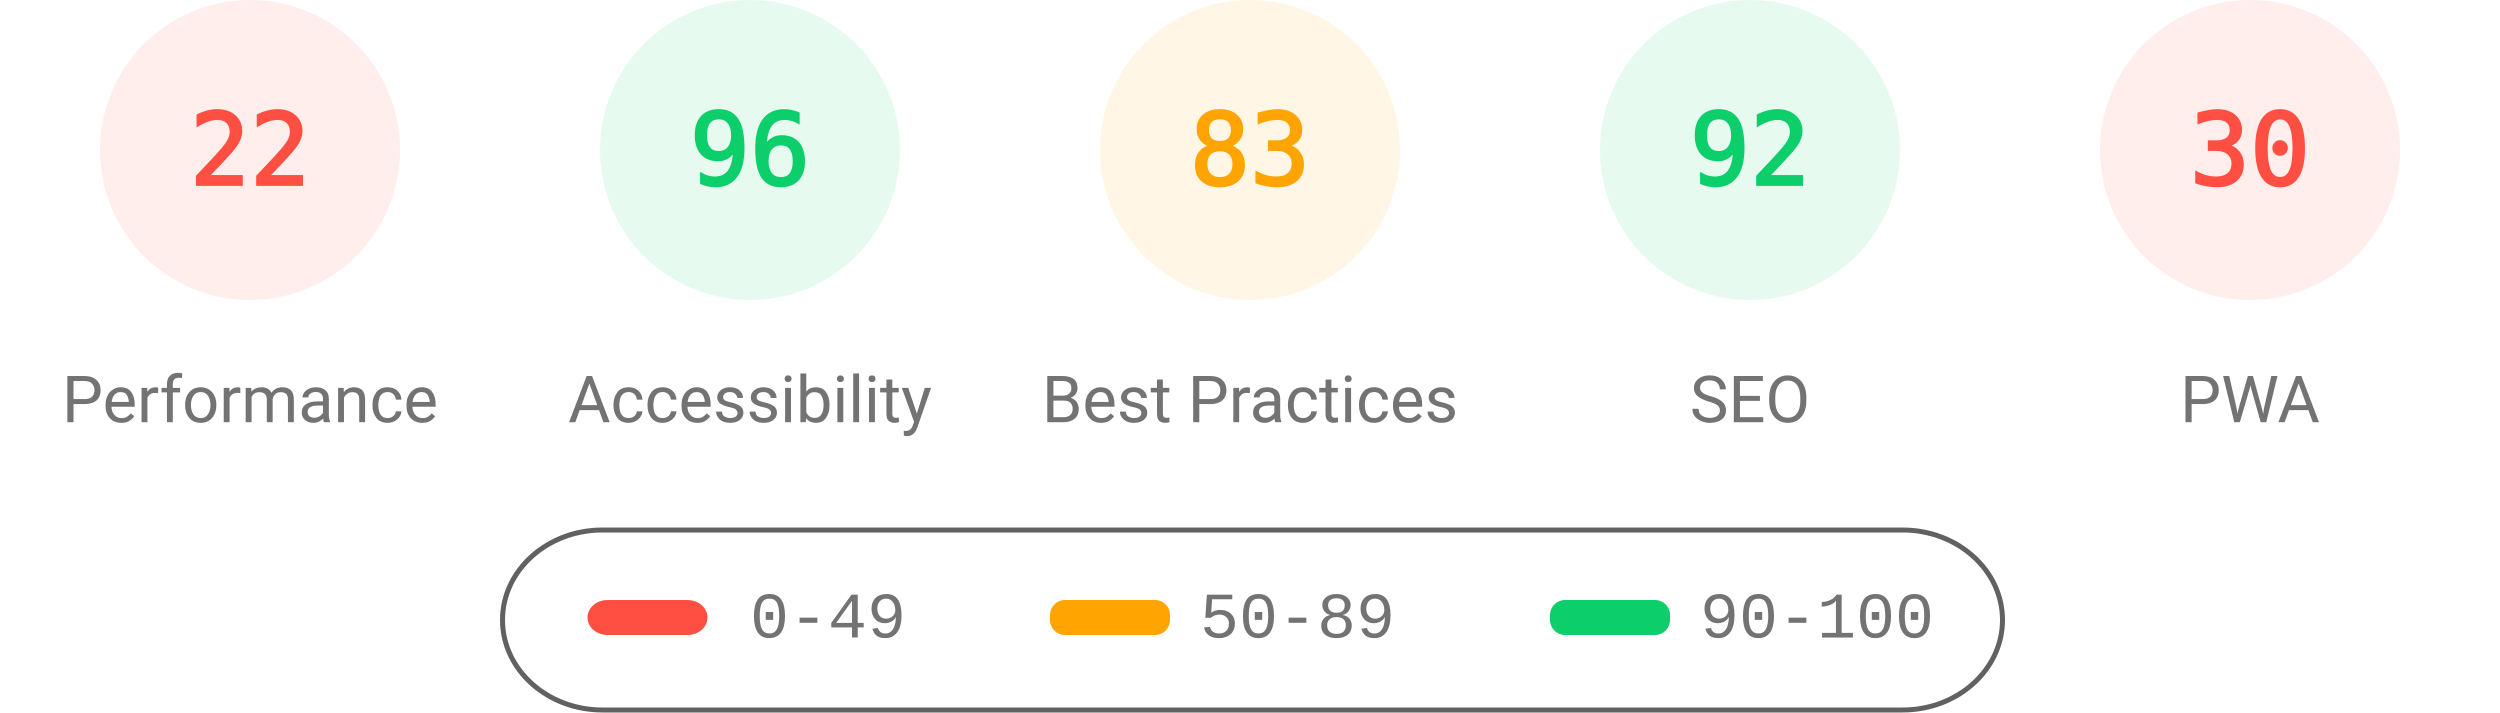
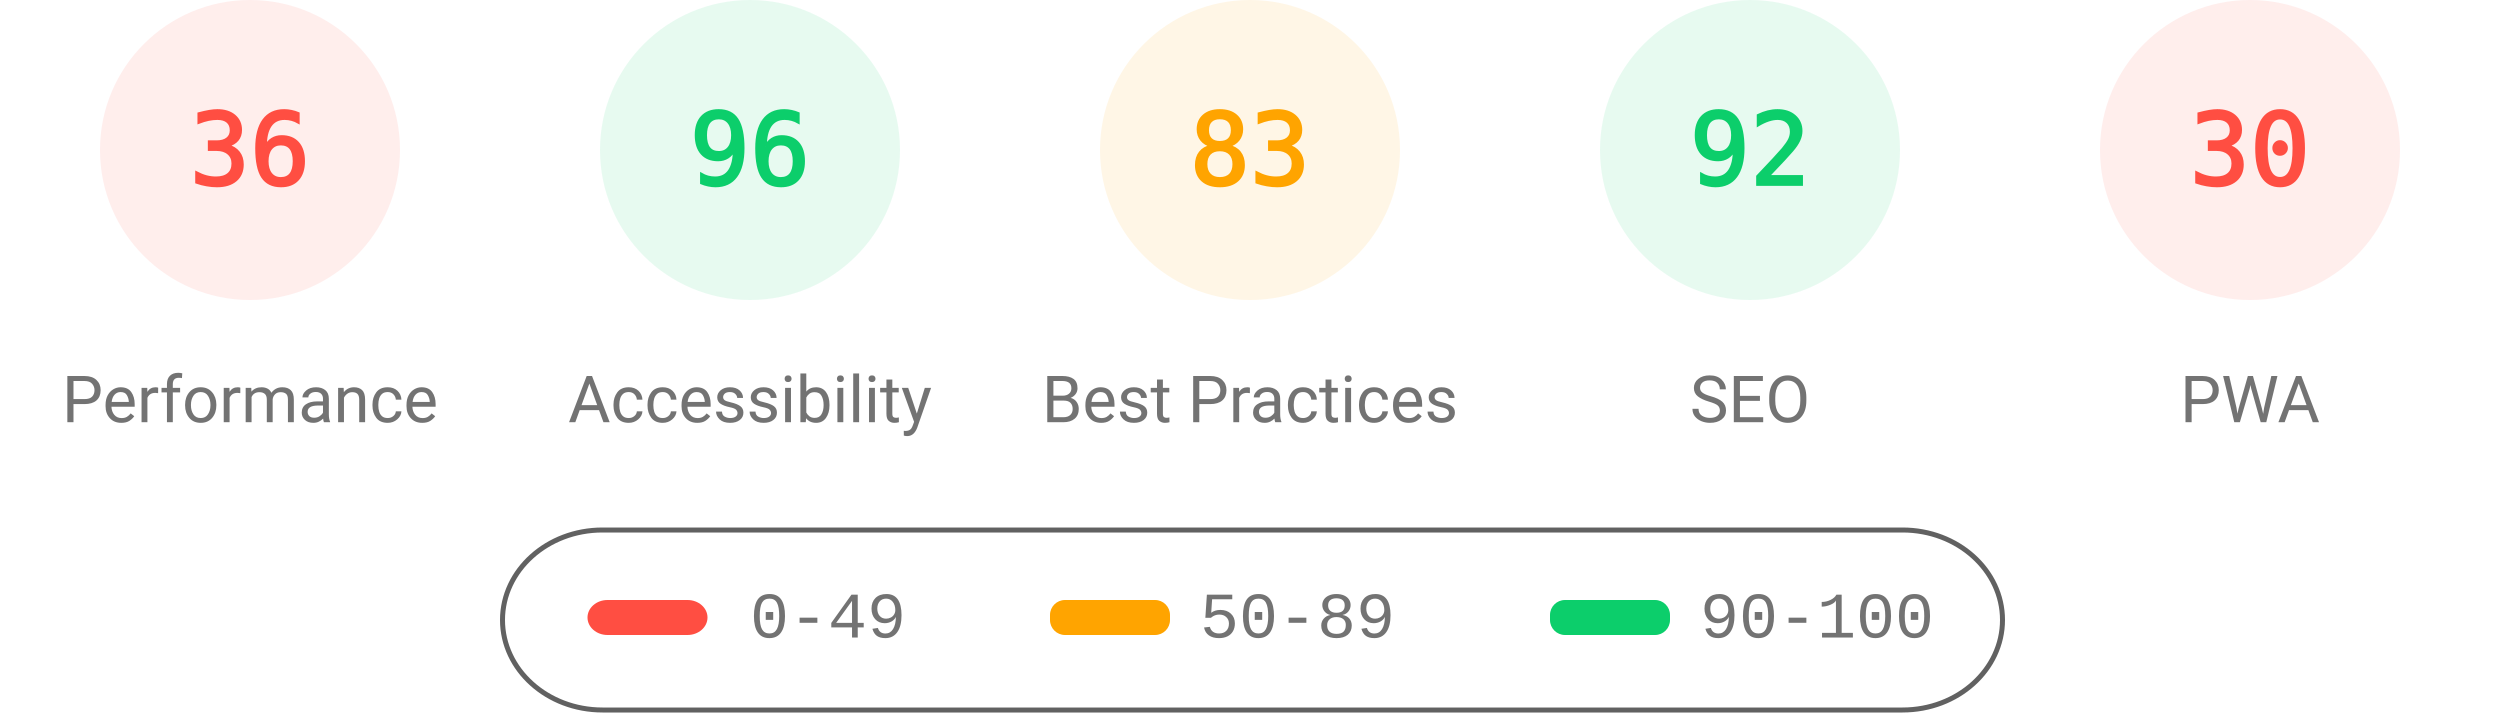
<svg xmlns="http://www.w3.org/2000/svg" fill="none" width="1000" height="285">
  <style>.gauge-base{opacity:.1}.gauge-arc{fill:none;animation-delay:250ms;stroke-linecap:round;transform:rotate(-90deg);transform-origin:100px 60px;animation:load-gauge 1s ease forwards}.guage-text{font-size:40px;font-family:monospace;text-align:center}.guage-red{color:#ff4e42;fill:#ff4e42;stroke:#ff4e42}.guage-orange{color:#ffa400;fill:#ffa400;stroke:#ffa400}.guage-green{color:#0cce6b;fill:#0cce6b;stroke:#0cce6b}.guage-undefined{color:#5c5c5c;fill:#5c5c5c;stroke:#5c5c5c}.guage-title{color:#737373;fill:#737373;stroke:none;font-size:26px;line-height:26px;font-family:Roboto,Halvetica,Arial,sans-serif}@keyframes load-gauge{from{stroke-dasharray:0 352.858}}</style>
  <svg class="guage-div guage-perf guage-red" viewBox="0 0 200 200" width="200" height="200">
    <circle class="gauge-base" r="56" cx="100" cy="60" stroke-width="8" />
-     <circle class="gauge-arc guage-arc-1" r="56" cx="100" cy="60" stroke-width="8" style="stroke-dasharray:77.409,351.858" />
-     <text class="guage-text" x="100" y="60" alignment-baseline="central" dominant-baseline="central" text-anchor="middle">22</text>
+     <circle class="gauge-arc guage-arc-1" r="56" cx="100" cy="60" stroke-width="8" style="stroke-dasharray:126.669,351.858" />
+     <text class="guage-text" x="100" y="60" alignment-baseline="central" dominant-baseline="central" text-anchor="middle">36</text>
    <text class="guage-title" x="100" y="160" alignment-baseline="central" dominant-baseline="central" text-anchor="middle">Performance</text>
  </svg>
  <svg class="guage-div guage-acc guage-green" viewBox="0 0 200 200" width="200" height="200" x="200">
    <circle class="gauge-base" r="56" cx="100" cy="60" stroke-width="8" />
    <circle class="gauge-arc guage-arc-2" r="56" cx="100" cy="60" stroke-width="8" style="stroke-dasharray:337.784,351.858" />
    <text class="guage-text" x="100" y="60" alignment-baseline="central" dominant-baseline="central" text-anchor="middle">96</text>
    <text class="guage-title" x="100" y="160" alignment-baseline="central" dominant-baseline="central" text-anchor="middle">Accessibility</text>
  </svg>
  <svg class="guage-div guage-best guage-orange" viewBox="0 0 200 200" width="200" height="200" x="400">
    <circle class="gauge-base" r="56" cx="100" cy="60" stroke-width="8" />
    <circle class="gauge-arc guage-arc-3" r="56" cx="100" cy="60" stroke-width="8" style="stroke-dasharray:292.042,351.858" />
    <text class="guage-text" x="100" y="60" alignment-baseline="central" dominant-baseline="central" text-anchor="middle">83</text>
    <text class="guage-title" x="100" y="160" alignment-baseline="central" dominant-baseline="central" text-anchor="middle">Best Practices</text>
  </svg>
  <svg class="guage-div guage-seo guage-green" viewBox="0 0 200 200" width="200" height="200" x="600">
    <circle class="gauge-base" r="56" cx="100" cy="60" stroke-width="8" />
    <circle class="gauge-arc guage-arc-4" r="56" cx="100" cy="60" stroke-width="8" style="stroke-dasharray:323.709,351.858" />
    <text class="guage-text" x="100" y="60" alignment-baseline="central" dominant-baseline="central" text-anchor="middle">92</text>
    <text class="guage-title" x="100" y="160" alignment-baseline="central" dominant-baseline="central" text-anchor="middle">SEO</text>
  </svg>
  <svg class="guage-div guage-pwa guage-red" viewBox="0 0 200 200" width="200" height="200" x="800">
    <circle class="gauge-base" r="56" cx="100" cy="60" stroke-width="8" />
    <circle class="gauge-arc guage-arc-4" r="56" cx="100" cy="60" stroke-width="8" style="stroke-dasharray:105.557,351.858" />
    <text class="guage-text" x="100" y="60" alignment-baseline="central" dominant-baseline="central" text-anchor="middle">30</text>
    <text class="guage-title" x="100" y="160" alignment-baseline="central" dominant-baseline="central" text-anchor="middle">PWA</text>
  </svg>
  <svg width="604" height="76" x="200" y="210">
    <path fill="none" id="canvas_background" d="M-1-1h604v80H-1z" />
    <rect fill-opacity="0" stroke="#616161" stroke-width="2" rx="40" id="svg_2" height="72" width="600" y="2" x="1" fill="#000" />
    <rect stroke="#000" rx="8" id="svg_3" height="14" width="48" y="30" x="35" stroke-opacity="null" stroke-width="0" fill="#ff4e42" />
    <rect stroke="#000" rx="6" id="svg_4" height="14" width="48" y="30" x="220" stroke-opacity="null" stroke-width="0" fill="#ffa400" />
    <rect stroke="#000" rx="6" id="svg_5" height="14" width="48" y="30" x="420" stroke-opacity="null" stroke-width="0" fill="#0cce6b" />
    <text xml:space="preserve" text-anchor="start" font-family="'Courier New', Courier, monospace" font-size="26" id="svg_6" y="45" x="100" stroke-opacity="null" stroke-width="0" stroke="#000" fill="#737373">0-49</text>
    <text xml:space="preserve" text-anchor="start" font-family="'Courier New', Courier, monospace" font-size="26" id="svg_7" y="45" x="280" stroke-opacity="null" stroke-width="0" stroke="#000" fill="#737373">50-89</text>
    <text xml:space="preserve" text-anchor="start" font-family="'Courier New', Courier, monospace" font-size="26" id="svg_8" y="45" x="480" stroke-opacity="null" stroke-width="0" stroke="#000" fill="#737373">90-100</text>
  </svg>
</svg>
